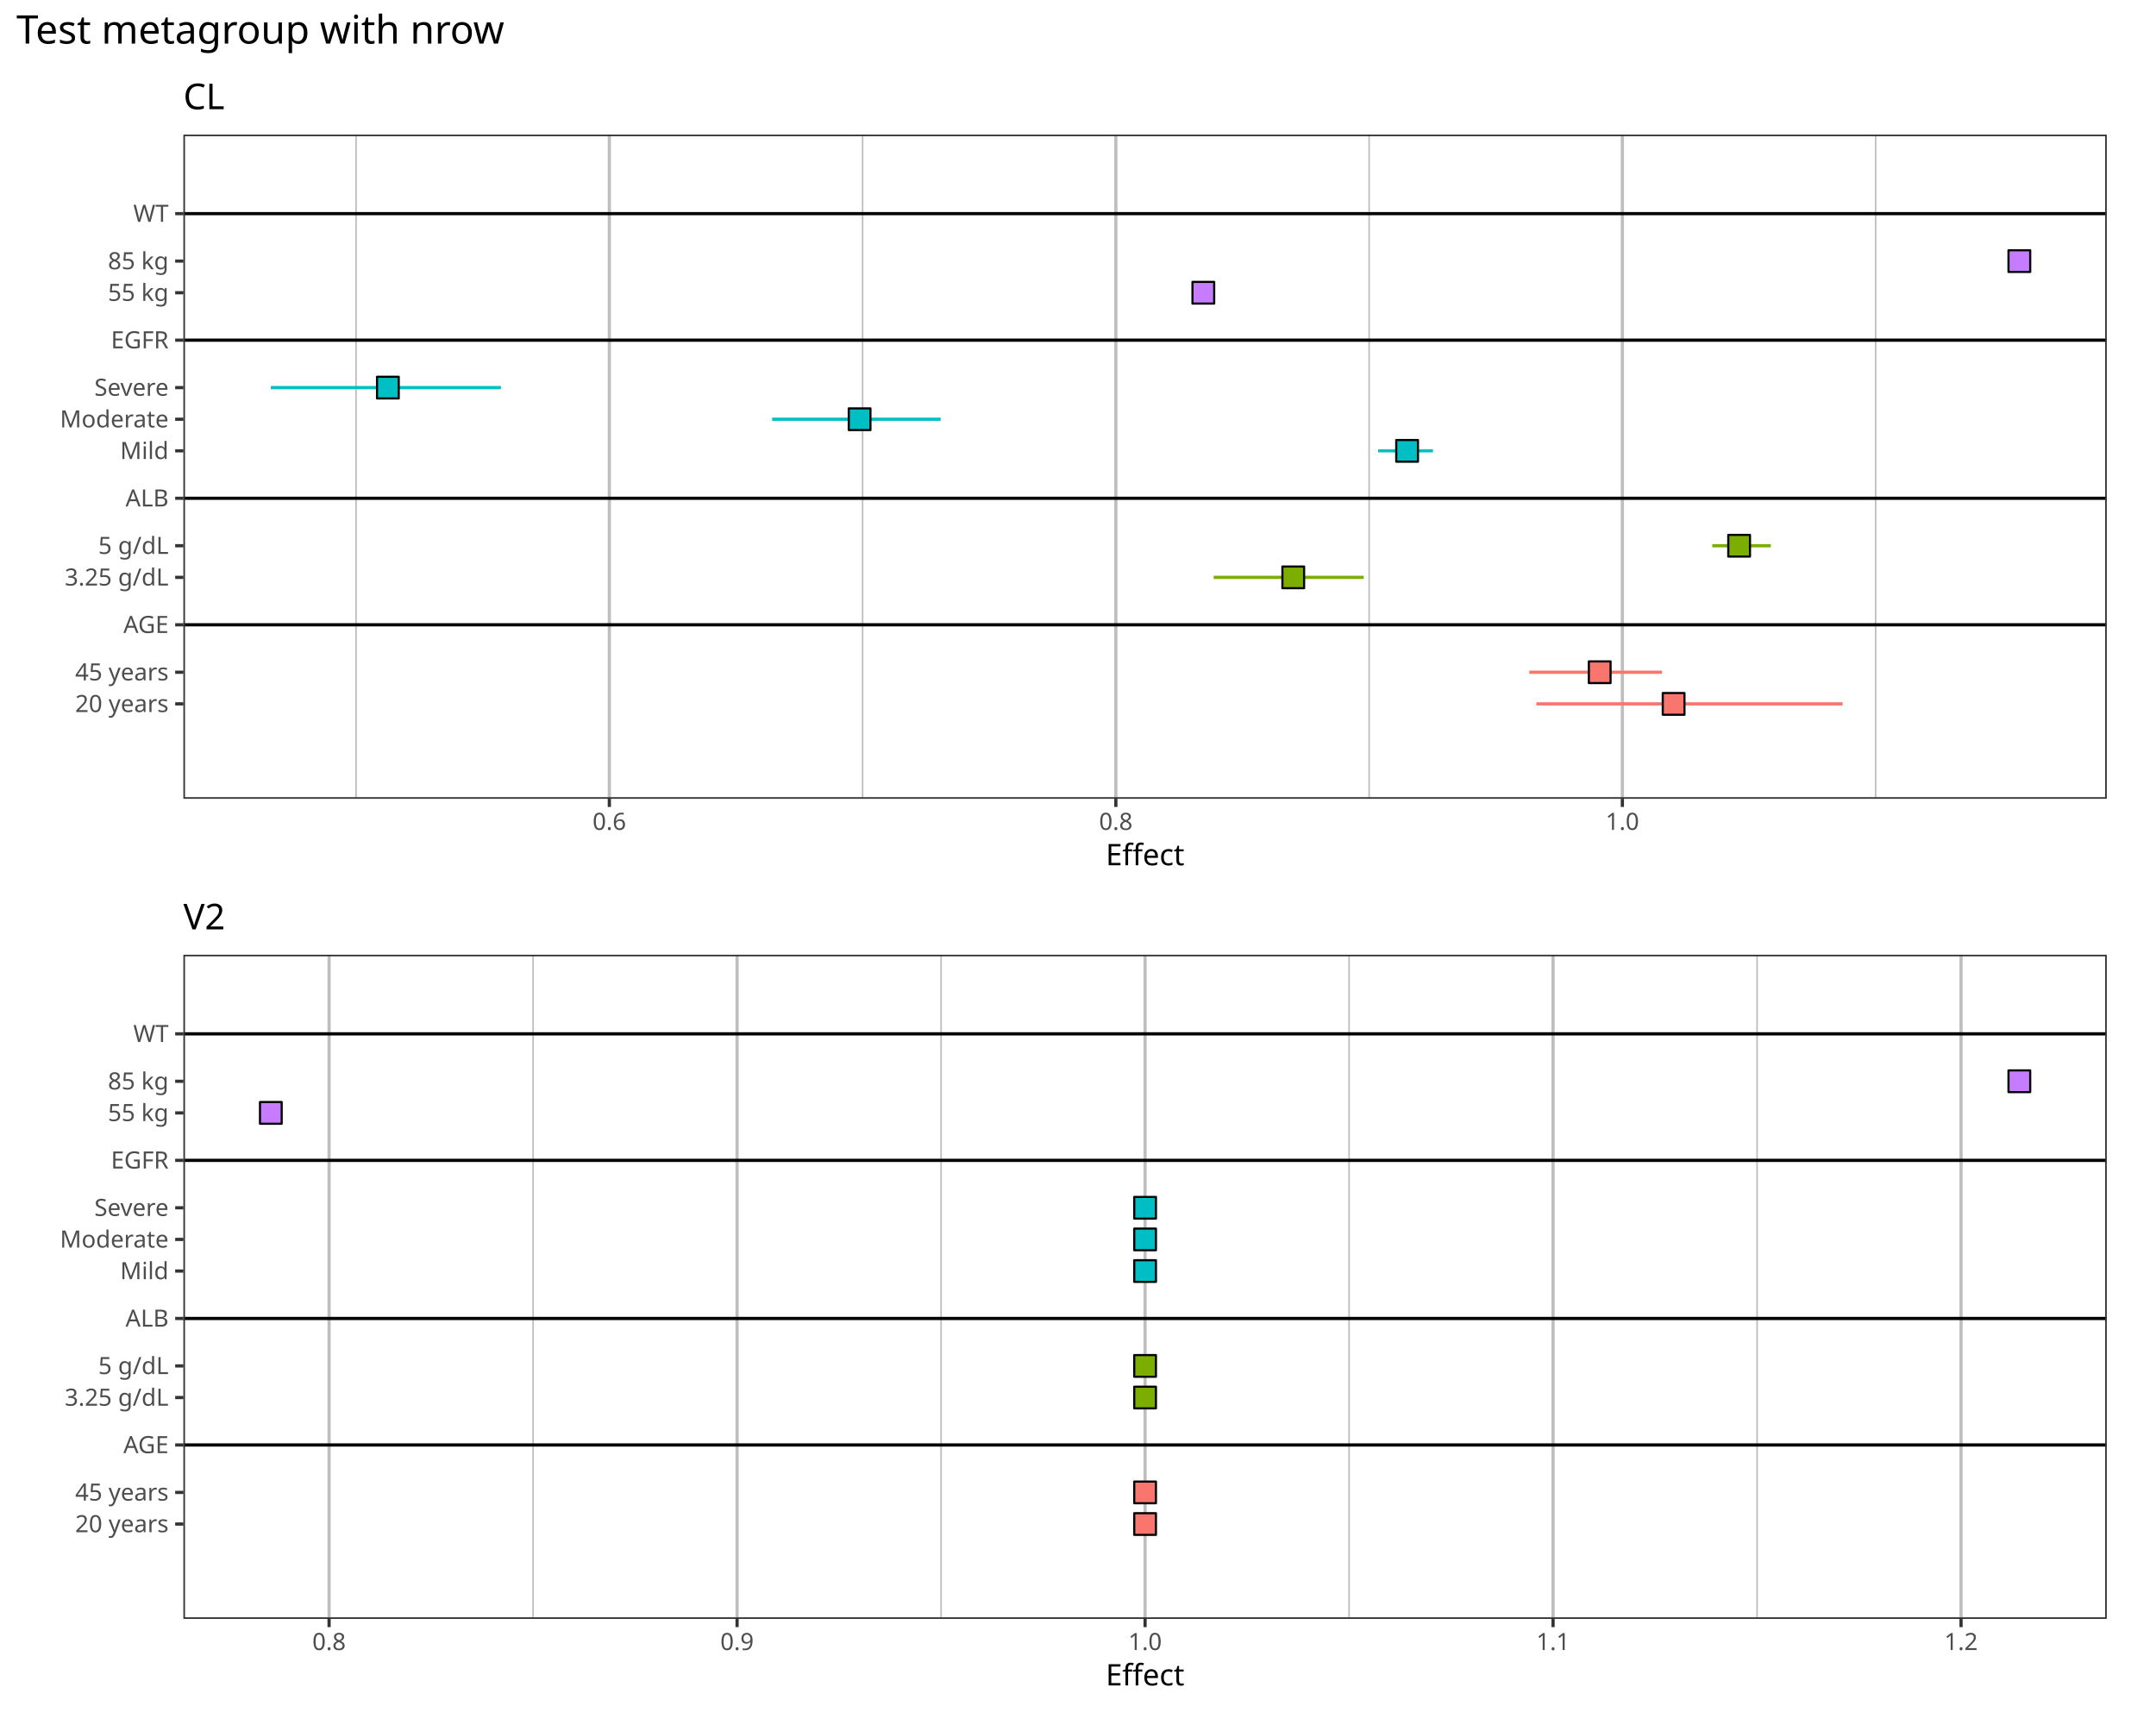
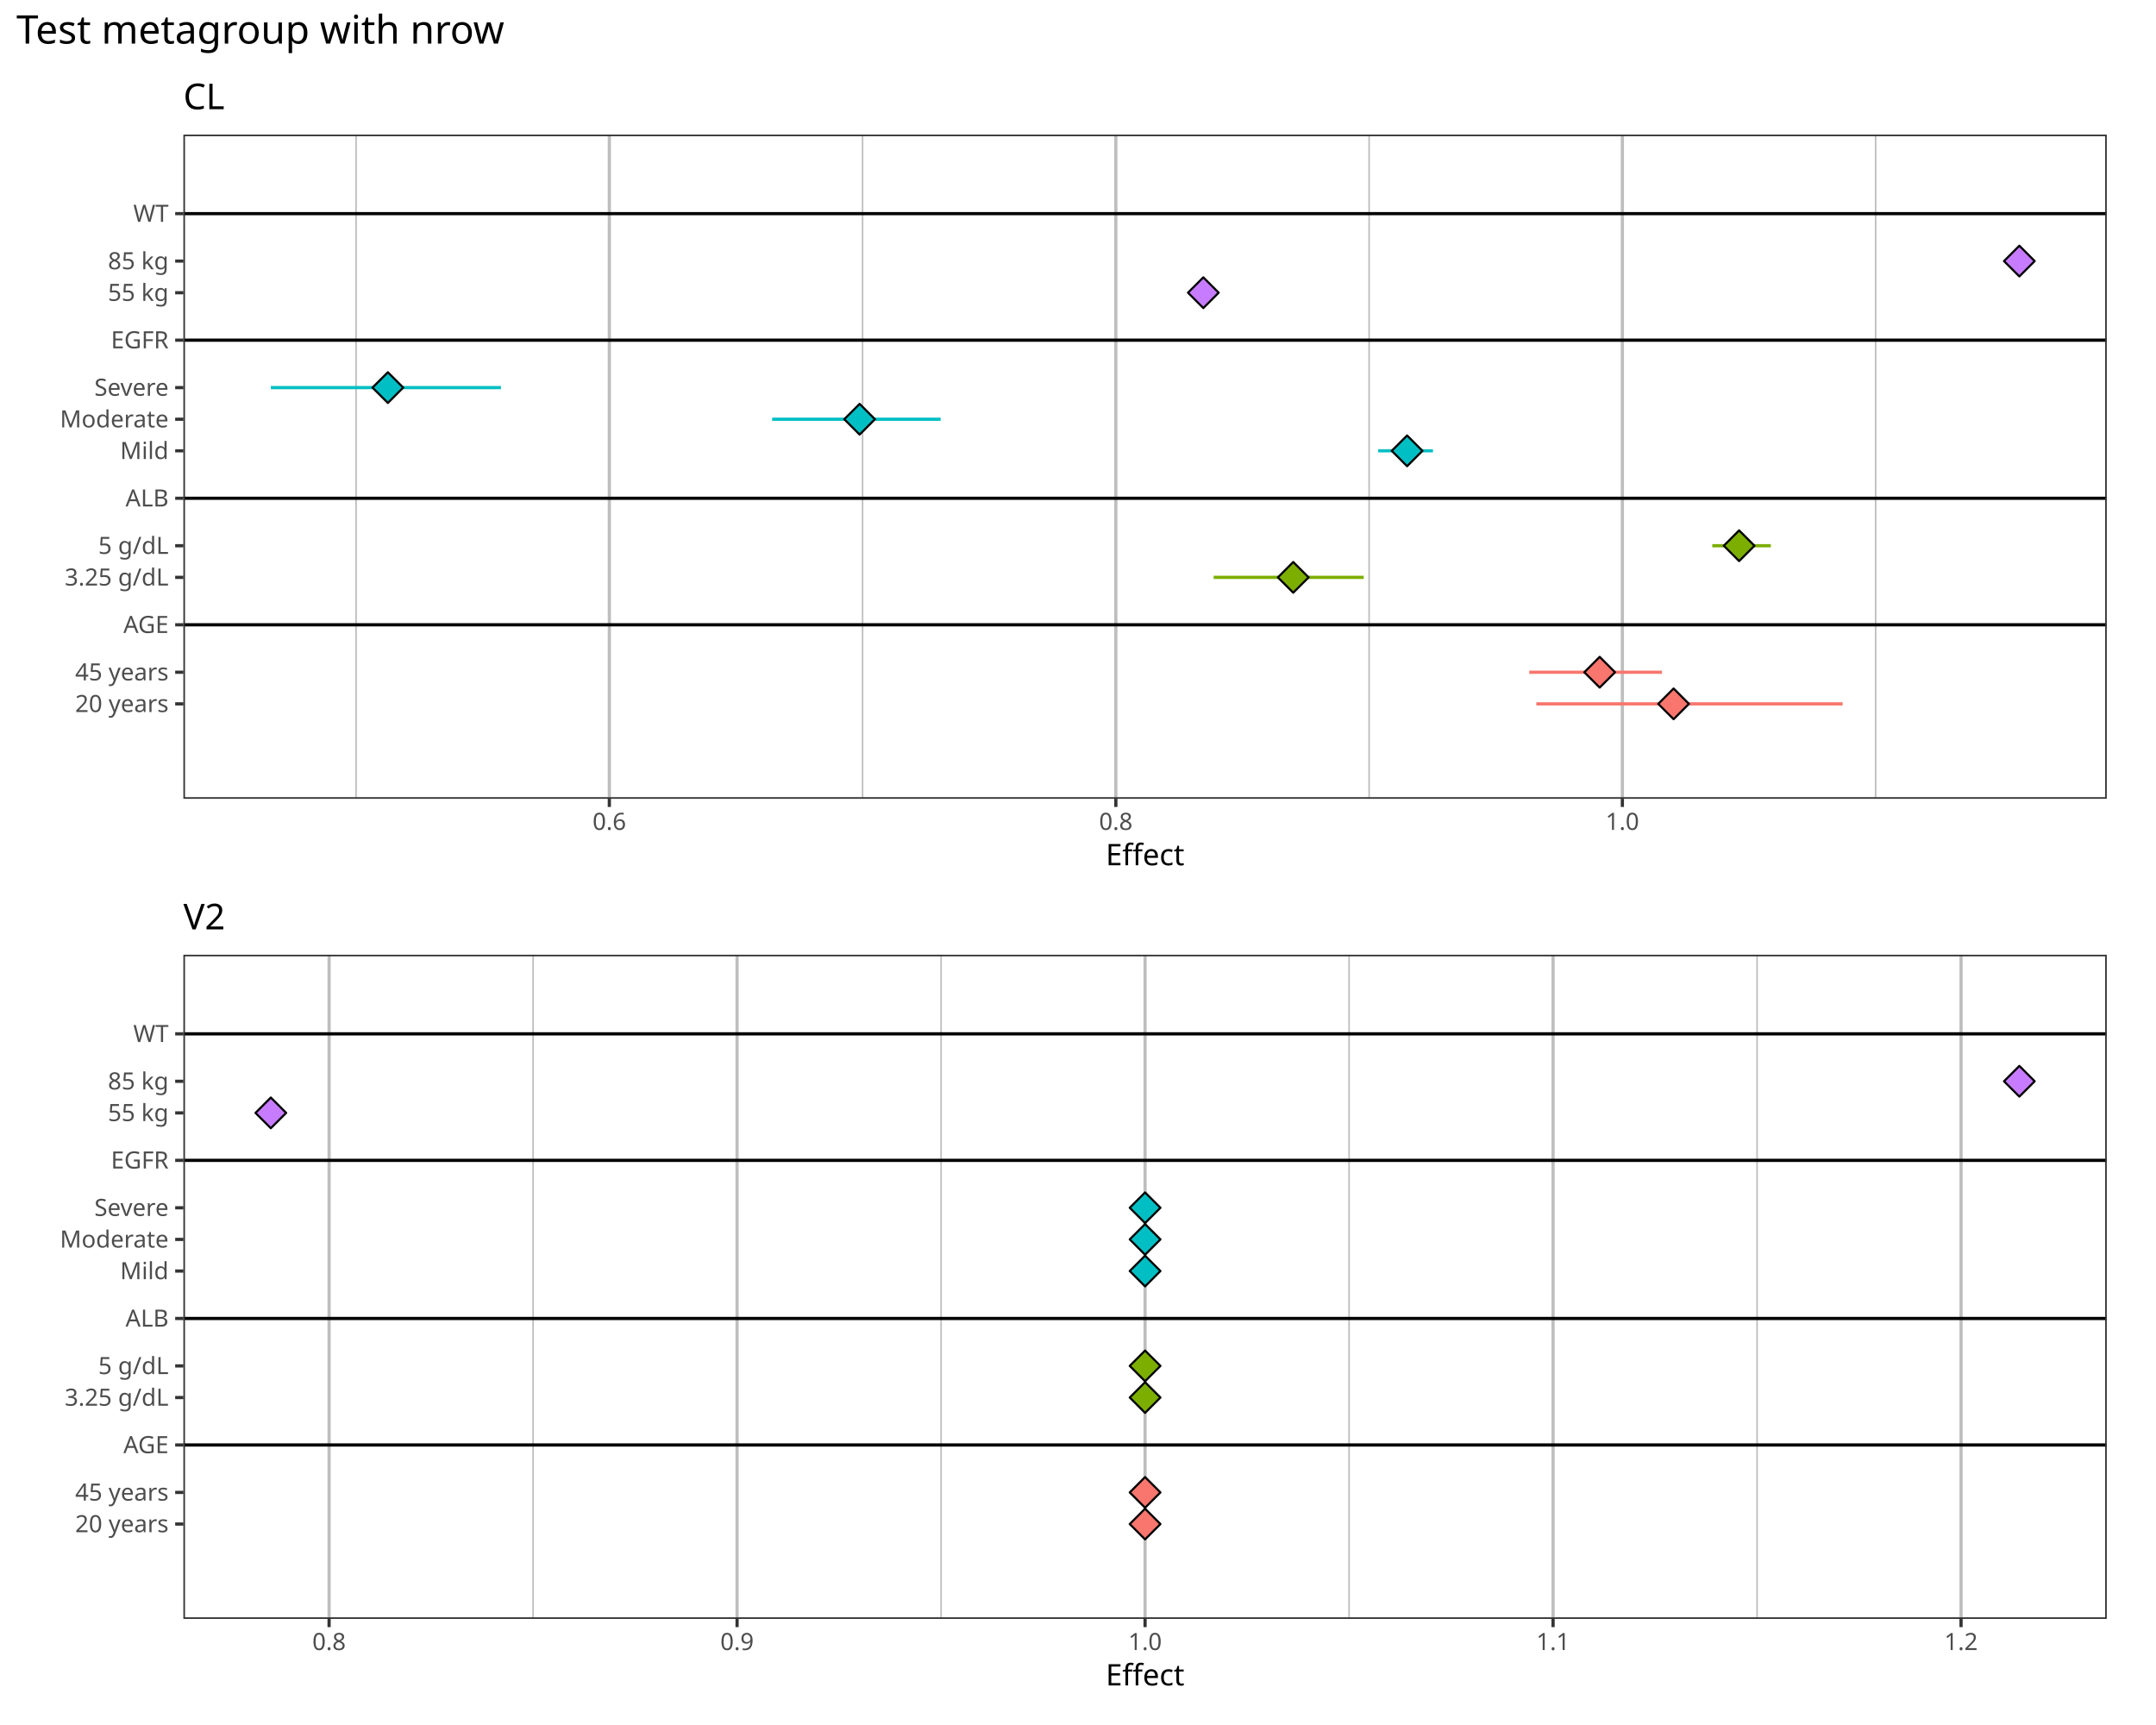
<svg xmlns="http://www.w3.org/2000/svg" class="svglite" data-engine-version="2.0" width="720.00pt" height="576.00pt" viewBox="0 0 720.00 576.00">
  <defs>
    <style type="text/css">
    .svglite line, .svglite polyline, .svglite polygon, .svglite path, .svglite rect, .svglite circle {
      fill: none;
      stroke: #000000;
      stroke-linecap: round;
      stroke-linejoin: round;
      stroke-miterlimit: 10.00;
    }
  </style>
  </defs>
  <rect width="100%" height="100%" style="stroke: none; fill: #FFFFFF;" />
  <defs>
    <clipPath id="cpMC4wMHw3MjAuMDB8MC4wMHw1NzYuMDA=">
      <rect x="0.00" y="0.00" width="720.00" height="576.00" />
    </clipPath>
  </defs>
  <g clip-path="url(#cpMC4wMHw3MjAuMDB8MC4wMHw1NzYuMDA=)">
    <rect x="0.00" y="0.00" width="720.00" height="576.00" style="stroke-width: 1.07; stroke: #FFFFFF; fill: #FFFFFF;" />
  </g>
  <defs>
    <clipPath id="cpNS40OHw3MTQuNTJ8MjIuNzh8Mjk2LjY1">
      <rect x="5.48" y="22.78" width="709.04" height="273.87" />
    </clipPath>
  </defs>
  <g clip-path="url(#cpNS40OHw3MTQuNTJ8MjIuNzh8Mjk2LjY1)">
</g>
  <g clip-path="url(#cpMC4wMHw3MjAuMDB8MC4wMHw1NzYuMDA=)">
</g>
  <g clip-path="url(#cpNS40OHw3MTQuNTJ8MjIuNzh8Mjk2LjY1)">
    <rect x="5.48" y="22.78" width="709.04" height="273.87" style="stroke-width: 1.07; stroke: #FFFFFF; fill: #FFFFFF;" />
  </g>
  <g clip-path="url(#cpMC4wMHw3MjAuMDB8MC4wMHw1NzYuMDA=)">
</g>
  <defs>
    <clipPath id="cpNjEuMjR8NzAzLjU2fDQ0Ljk0fDI2Ni43MQ==">
      <rect x="61.24" y="44.94" width="642.32" height="221.78" />
    </clipPath>
  </defs>
  <g clip-path="url(#cpNjEuMjR8NzAzLjU2fDQ0Ljk0fDI2Ni43MQ==)">
    <rect x="61.24" y="44.94" width="642.32" height="221.78" style="stroke-width: 1.07; stroke: none; fill: #FFFFFF;" />
    <polyline points="118.91,266.71 118.91,44.94 " style="stroke-width: 0.53; stroke: #BEBEBE; stroke-linecap: butt;" />
    <polyline points="288.06,266.71 288.06,44.94 " style="stroke-width: 0.53; stroke: #BEBEBE; stroke-linecap: butt;" />
    <polyline points="457.22,266.71 457.22,44.94 " style="stroke-width: 0.53; stroke: #BEBEBE; stroke-linecap: butt;" />
    <polyline points="626.37,266.71 626.37,44.94 " style="stroke-width: 0.53; stroke: #BEBEBE; stroke-linecap: butt;" />
    <polyline points="203.49,266.71 203.49,44.94 " style="stroke-width: 1.07; stroke: #BEBEBE; stroke-linecap: butt;" />
    <polyline points="372.64,266.71 372.64,44.94 " style="stroke-width: 1.07; stroke: #BEBEBE; stroke-linecap: butt;" />
    <polyline points="541.79,266.71 541.79,44.94 " style="stroke-width: 1.07; stroke: #BEBEBE; stroke-linecap: butt;" />
    <line x1="-303.96" y1="266.71" x2="-303.96" y2="44.94" style="stroke-width: 1.07; stroke-dasharray: 1.42,4.27,5.69,4.27; stroke-linecap: butt;" />
    <polyline points="615.35,235.03 615.35,235.03 " style="stroke-width: 1.07; stroke: #F8766D; stroke-linecap: butt;" />
    <polyline points="615.35,235.03 513.06,235.03 " style="stroke-width: 1.07; stroke: #F8766D; stroke-linecap: butt;" />
    <polyline points="513.06,235.03 513.06,235.03 " style="stroke-width: 1.07; stroke: #F8766D; stroke-linecap: butt;" />
    <polyline points="555.02,224.47 555.02,224.47 " style="stroke-width: 1.07; stroke: #F8766D; stroke-linecap: butt;" />
    <polyline points="555.02,224.47 510.70,224.47 " style="stroke-width: 1.07; stroke: #F8766D; stroke-linecap: butt;" />
    <polyline points="510.70,224.47 510.70,224.47 " style="stroke-width: 1.07; stroke: #F8766D; stroke-linecap: butt;" />
    <polyline points="455.41,192.79 455.41,192.79 " style="stroke-width: 1.07; stroke: #7CAE00; stroke-linecap: butt;" />
    <polyline points="455.41,192.79 405.30,192.79 " style="stroke-width: 1.07; stroke: #7CAE00; stroke-linecap: butt;" />
    <polyline points="405.30,192.79 405.30,192.79 " style="stroke-width: 1.07; stroke: #7CAE00; stroke-linecap: butt;" />
    <polyline points="591.38,182.23 591.38,182.23 " style="stroke-width: 1.07; stroke: #7CAE00; stroke-linecap: butt;" />
    <polyline points="591.38,182.23 571.81,182.23 " style="stroke-width: 1.07; stroke: #7CAE00; stroke-linecap: butt;" />
    <polyline points="571.81,182.23 571.81,182.23 " style="stroke-width: 1.07; stroke: #7CAE00; stroke-linecap: butt;" />
    <polyline points="478.54,150.54 478.54,150.54 " style="stroke-width: 1.07; stroke: #00BFC4; stroke-linecap: butt;" />
    <polyline points="478.54,150.54 460.25,150.54 " style="stroke-width: 1.07; stroke: #00BFC4; stroke-linecap: butt;" />
    <polyline points="460.25,150.54 460.25,150.54 " style="stroke-width: 1.07; stroke: #00BFC4; stroke-linecap: butt;" />
    <polyline points="314.13,139.98 314.13,139.98 " style="stroke-width: 1.07; stroke: #00BFC4; stroke-linecap: butt;" />
    <polyline points="314.13,139.98 257.86,139.98 " style="stroke-width: 1.07; stroke: #00BFC4; stroke-linecap: butt;" />
    <polyline points="257.86,139.98 257.86,139.98 " style="stroke-width: 1.07; stroke: #00BFC4; stroke-linecap: butt;" />
    <polyline points="167.29,129.42 167.29,129.42 " style="stroke-width: 1.07; stroke: #00BFC4; stroke-linecap: butt;" />
    <polyline points="167.29,129.42 90.44,129.42 " style="stroke-width: 1.07; stroke: #00BFC4; stroke-linecap: butt;" />
    <polyline points="90.44,129.42 90.44,129.42 " style="stroke-width: 1.07; stroke: #00BFC4; stroke-linecap: butt;" />
    <polyline points="401.85,97.74 401.85,97.74 " style="stroke-width: 1.07; stroke: #C77CFF; stroke-linecap: butt;" />
    <polyline points="401.85,97.74 401.85,97.74 " style="stroke-width: 1.07; stroke: #C77CFF; stroke-linecap: butt;" />
    <polyline points="401.85,97.74 401.85,97.74 " style="stroke-width: 1.07; stroke: #C77CFF; stroke-linecap: butt;" />
    <polyline points="674.37,87.18 674.37,87.18 " style="stroke-width: 1.07; stroke: #C77CFF; stroke-linecap: butt;" />
    <polyline points="674.37,87.18 674.37,87.18 " style="stroke-width: 1.07; stroke: #C77CFF; stroke-linecap: butt;" />
    <polyline points="674.37,87.18 674.37,87.18 " style="stroke-width: 1.07; stroke: #C77CFF; stroke-linecap: butt;" />
-     <rect x="555.28" y="231.41" width="7.25" height="7.25" style="stroke-width: 0.71; fill: #F8766D;" />
-     <rect x="530.60" y="220.84" width="7.25" height="7.25" style="stroke-width: 0.71; fill: #F8766D;" />
-     <rect x="428.26" y="189.16" width="7.25" height="7.25" style="stroke-width: 0.71; fill: #7CAE00;" />
-     <rect x="577.16" y="178.60" width="7.25" height="7.25" style="stroke-width: 0.71; fill: #7CAE00;" />
-     <rect x="466.28" y="146.92" width="7.25" height="7.25" style="stroke-width: 0.71; fill: #00BFC4;" />
-     <rect x="283.44" y="136.36" width="7.25" height="7.25" style="stroke-width: 0.71; fill: #00BFC4;" />
-     <rect x="125.91" y="125.80" width="7.25" height="7.25" style="stroke-width: 0.71; fill: #00BFC4;" />
-     <rect x="398.23" y="94.12" width="7.25" height="7.25" style="stroke-width: 0.71; fill: #C77CFF;" />
-     <rect x="670.74" y="83.56" width="7.25" height="7.25" style="stroke-width: 0.71; fill: #C77CFF;" />
+     <polygon points="558.90,240.15 564.02,235.03 558.90,229.90 553.77,235.03 " style="stroke-width: 0.71; fill: #F8766D;" />
+     <polygon points="534.22,229.59 539.34,224.47 534.22,219.34 529.09,224.47 " style="stroke-width: 0.71; fill: #F8766D;" />
+     <polygon points="431.88,197.91 437.01,192.79 431.88,187.66 426.76,192.79 " style="stroke-width: 0.71; fill: #7CAE00;" />
+     <polygon points="580.78,187.35 585.91,182.23 580.78,177.10 575.66,182.23 " style="stroke-width: 0.71; fill: #7CAE00;" />
+     <polygon points="469.90,155.67 475.03,150.54 469.90,145.42 464.78,150.54 " style="stroke-width: 0.71; fill: #00BFC4;" />
+     <polygon points="287.07,145.11 292.19,139.98 287.07,134.86 281.94,139.98 " style="stroke-width: 0.71; fill: #00BFC4;" />
+     <polygon points="129.53,134.55 134.65,129.42 129.53,124.30 124.40,129.42 " style="stroke-width: 0.71; fill: #00BFC4;" />
+     <polygon points="401.85,102.86 406.98,97.74 401.85,92.61 396.73,97.74 " style="stroke-width: 0.71; fill: #C77CFF;" />
+     <polygon points="674.37,92.30 679.49,87.18 674.37,82.05 669.24,87.18 " style="stroke-width: 0.71; fill: #C77CFF;" />
    <line x1="61.24" y1="71.34" x2="703.56" y2="71.34" style="stroke-width: 1.07; stroke-linecap: butt;" />
    <line x1="61.24" y1="113.58" x2="703.56" y2="113.58" style="stroke-width: 1.07; stroke-linecap: butt;" />
    <line x1="61.24" y1="166.38" x2="703.56" y2="166.38" style="stroke-width: 1.07; stroke-linecap: butt;" />
    <line x1="61.24" y1="208.63" x2="703.56" y2="208.63" style="stroke-width: 1.07; stroke-linecap: butt;" />
    <rect x="61.24" y="44.94" width="642.32" height="221.78" style="stroke-width: 1.07; stroke: #333333;" />
  </g>
  <g clip-path="url(#cpMC4wMHw3MjAuMDB8MC4wMHw1NzYuMDA=)">
    <text x="56.31" y="74.07" text-anchor="end" style="font-size: 7.94px; fill: #4D4D4D; font-family: sans;" textLength="12.34px" lengthAdjust="spacingAndGlyphs">WT</text>
    <text x="56.31" y="89.91" text-anchor="end" style="font-size: 7.94px; fill: #4D4D4D; font-family: sans;" textLength="19.42px" lengthAdjust="spacingAndGlyphs">85 kg</text>
    <text x="56.31" y="100.47" text-anchor="end" style="font-size: 7.94px; fill: #4D4D4D; font-family: sans;" textLength="19.42px" lengthAdjust="spacingAndGlyphs">55 kg</text>
    <text x="56.31" y="116.31" text-anchor="end" style="font-size: 7.94px; fill: #4D4D4D; font-family: sans;" textLength="22.05px" lengthAdjust="spacingAndGlyphs">EGFR</text>
    <text x="56.31" y="132.15" text-anchor="end" style="font-size: 7.94px; fill: #4D4D4D; font-family: sans;" textLength="25.15px" lengthAdjust="spacingAndGlyphs">Severe</text>
    <text x="56.31" y="142.71" text-anchor="end" style="font-size: 7.94px; fill: #4D4D4D; font-family: sans;" textLength="33.54px" lengthAdjust="spacingAndGlyphs">Moderate</text>
    <text x="56.31" y="153.27" text-anchor="end" style="font-size: 7.94px; fill: #4D4D4D; font-family: sans;" textLength="14.55px" lengthAdjust="spacingAndGlyphs">Mild</text>
    <text x="56.31" y="169.12" text-anchor="end" style="font-size: 7.94px; fill: #4D4D4D; font-family: sans;" textLength="15.01px" lengthAdjust="spacingAndGlyphs">ALB</text>
    <text x="56.31" y="184.96" text-anchor="end" style="font-size: 7.94px; fill: #4D4D4D; font-family: sans;" textLength="22.07px" lengthAdjust="spacingAndGlyphs">5 g/dL</text>
    <text x="56.31" y="195.52" text-anchor="end" style="font-size: 7.94px; fill: #4D4D4D; font-family: sans;" textLength="33.10px" lengthAdjust="spacingAndGlyphs">3.25 g/dL</text>
    <text x="56.31" y="211.36" text-anchor="end" style="font-size: 7.94px; fill: #4D4D4D; font-family: sans;" textLength="16.77px" lengthAdjust="spacingAndGlyphs">AGE</text>
    <text x="56.31" y="227.20" text-anchor="end" style="font-size: 7.94px; fill: #4D4D4D; font-family: sans;" textLength="30.45px" lengthAdjust="spacingAndGlyphs">45 years</text>
    <text x="56.31" y="237.76" text-anchor="end" style="font-size: 7.94px; fill: #4D4D4D; font-family: sans;" textLength="30.45px" lengthAdjust="spacingAndGlyphs">20 years</text>
    <polyline points="58.50,71.34 61.24,71.34 " style="stroke-width: 1.07; stroke: #333333; stroke-linecap: butt;" />
    <polyline points="58.50,87.18 61.24,87.18 " style="stroke-width: 1.07; stroke: #333333; stroke-linecap: butt;" />
    <polyline points="58.50,97.74 61.24,97.74 " style="stroke-width: 1.07; stroke: #333333; stroke-linecap: butt;" />
    <polyline points="58.50,113.58 61.24,113.58 " style="stroke-width: 1.07; stroke: #333333; stroke-linecap: butt;" />
    <polyline points="58.50,129.42 61.24,129.42 " style="stroke-width: 1.07; stroke: #333333; stroke-linecap: butt;" />
    <polyline points="58.50,139.98 61.24,139.98 " style="stroke-width: 1.07; stroke: #333333; stroke-linecap: butt;" />
    <polyline points="58.50,150.54 61.24,150.54 " style="stroke-width: 1.07; stroke: #333333; stroke-linecap: butt;" />
    <polyline points="58.50,166.38 61.24,166.38 " style="stroke-width: 1.07; stroke: #333333; stroke-linecap: butt;" />
    <polyline points="58.50,182.23 61.24,182.23 " style="stroke-width: 1.07; stroke: #333333; stroke-linecap: butt;" />
    <polyline points="58.50,192.79 61.24,192.79 " style="stroke-width: 1.07; stroke: #333333; stroke-linecap: butt;" />
    <polyline points="58.50,208.63 61.24,208.63 " style="stroke-width: 1.07; stroke: #333333; stroke-linecap: butt;" />
    <polyline points="58.50,224.47 61.24,224.47 " style="stroke-width: 1.07; stroke: #333333; stroke-linecap: butt;" />
    <polyline points="58.50,235.03 61.24,235.03 " style="stroke-width: 1.07; stroke: #333333; stroke-linecap: butt;" />
    <polyline points="203.49,269.45 203.49,266.71 " style="stroke-width: 1.07; stroke: #333333; stroke-linecap: butt;" />
    <polyline points="372.64,269.45 372.64,266.71 " style="stroke-width: 1.07; stroke: #333333; stroke-linecap: butt;" />
    <polyline points="541.79,269.45 541.79,266.71 " style="stroke-width: 1.07; stroke: #333333; stroke-linecap: butt;" />
    <text x="203.49" y="277.11" text-anchor="middle" style="font-size: 7.94px; fill: #4D4D4D; font-family: sans;" textLength="11.03px" lengthAdjust="spacingAndGlyphs">0.6</text>
    <text x="372.64" y="277.11" text-anchor="middle" style="font-size: 7.94px; fill: #4D4D4D; font-family: sans;" textLength="11.03px" lengthAdjust="spacingAndGlyphs">0.8</text>
    <text x="541.79" y="277.11" text-anchor="middle" style="font-size: 7.94px; fill: #4D4D4D; font-family: sans;" textLength="11.03px" lengthAdjust="spacingAndGlyphs">1.0</text>
    <text x="382.40" y="288.92" text-anchor="middle" style="font-size: 9.92px; font-family: sans;" textLength="25.37px" lengthAdjust="spacingAndGlyphs">Effect</text>
    <text x="61.24" y="36.46" style="font-size: 11.91px; font-family: sans;" textLength="15.22px" lengthAdjust="spacingAndGlyphs">CL</text>
  </g>
  <defs>
    <clipPath id="cpNS40OHw3MTQuNTJ8Mjk2LjY1fDU3MC41Mg==">
      <rect x="5.48" y="296.65" width="709.04" height="273.87" />
    </clipPath>
  </defs>
  <g clip-path="url(#cpNS40OHw3MTQuNTJ8Mjk2LjY1fDU3MC41Mg==)">
</g>
  <g clip-path="url(#cpMC4wMHw3MjAuMDB8MC4wMHw1NzYuMDA=)">
</g>
  <g clip-path="url(#cpNS40OHw3MTQuNTJ8Mjk2LjY1fDU3MC41Mg==)">
    <rect x="5.48" y="296.65" width="709.04" height="273.87" style="stroke-width: 1.07; stroke: #FFFFFF; fill: #FFFFFF;" />
  </g>
  <g clip-path="url(#cpMC4wMHw3MjAuMDB8MC4wMHw1NzYuMDA=)">
</g>
  <defs>
    <clipPath id="cpNjEuMjR8NzAzLjU2fDMxOC44MHw1NDAuNTg=">
      <rect x="61.24" y="318.80" width="642.32" height="221.78" />
    </clipPath>
  </defs>
  <g clip-path="url(#cpNjEuMjR8NzAzLjU2fDMxOC44MHw1NDAuNTg=)">
    <rect x="61.24" y="318.80" width="642.32" height="221.78" style="stroke-width: 1.07; stroke: none; fill: #FFFFFF;" />
    <polyline points="178.03,540.58 178.03,318.80 " style="stroke-width: 0.53; stroke: #BEBEBE; stroke-linecap: butt;" />
    <polyline points="314.28,540.58 314.28,318.80 " style="stroke-width: 0.53; stroke: #BEBEBE; stroke-linecap: butt;" />
    <polyline points="450.53,540.58 450.53,318.80 " style="stroke-width: 0.53; stroke: #BEBEBE; stroke-linecap: butt;" />
    <polyline points="586.78,540.58 586.78,318.80 " style="stroke-width: 0.53; stroke: #BEBEBE; stroke-linecap: butt;" />
    <polyline points="109.90,540.58 109.90,318.80 " style="stroke-width: 1.07; stroke: #BEBEBE; stroke-linecap: butt;" />
    <polyline points="246.15,540.58 246.15,318.80 " style="stroke-width: 1.07; stroke: #BEBEBE; stroke-linecap: butt;" />
    <polyline points="382.40,540.58 382.40,318.80 " style="stroke-width: 1.07; stroke: #BEBEBE; stroke-linecap: butt;" />
    <polyline points="518.65,540.58 518.65,318.80 " style="stroke-width: 1.07; stroke: #BEBEBE; stroke-linecap: butt;" />
    <polyline points="654.90,540.58 654.90,318.80 " style="stroke-width: 1.07; stroke: #BEBEBE; stroke-linecap: butt;" />
    <line x1="-980.09" y1="540.58" x2="-980.09" y2="318.80" style="stroke-width: 1.07; stroke-dasharray: 1.42,4.27,5.69,4.27; stroke-linecap: butt;" />
    <polyline points="382.40,508.90 382.40,508.90 " style="stroke-width: 1.07; stroke: #F8766D; stroke-linecap: butt;" />
    <polyline points="382.40,508.90 382.40,508.90 " style="stroke-width: 1.07; stroke: #F8766D; stroke-linecap: butt;" />
    <polyline points="382.40,508.90 382.40,508.90 " style="stroke-width: 1.07; stroke: #F8766D; stroke-linecap: butt;" />
    <polyline points="382.40,498.34 382.40,498.34 " style="stroke-width: 1.07; stroke: #F8766D; stroke-linecap: butt;" />
    <polyline points="382.40,498.34 382.40,498.34 " style="stroke-width: 1.07; stroke: #F8766D; stroke-linecap: butt;" />
    <polyline points="382.40,498.34 382.40,498.34 " style="stroke-width: 1.07; stroke: #F8766D; stroke-linecap: butt;" />
    <polyline points="382.40,466.65 382.40,466.65 " style="stroke-width: 1.07; stroke: #7CAE00; stroke-linecap: butt;" />
    <polyline points="382.40,466.65 382.40,466.65 " style="stroke-width: 1.07; stroke: #7CAE00; stroke-linecap: butt;" />
    <polyline points="382.40,466.65 382.40,466.65 " style="stroke-width: 1.07; stroke: #7CAE00; stroke-linecap: butt;" />
    <polyline points="382.40,456.09 382.40,456.09 " style="stroke-width: 1.07; stroke: #7CAE00; stroke-linecap: butt;" />
    <polyline points="382.40,456.09 382.40,456.09 " style="stroke-width: 1.07; stroke: #7CAE00; stroke-linecap: butt;" />
    <polyline points="382.40,456.09 382.40,456.09 " style="stroke-width: 1.07; stroke: #7CAE00; stroke-linecap: butt;" />
    <polyline points="382.40,424.41 382.40,424.41 " style="stroke-width: 1.07; stroke: #00BFC4; stroke-linecap: butt;" />
    <polyline points="382.40,424.41 382.40,424.41 " style="stroke-width: 1.07; stroke: #00BFC4; stroke-linecap: butt;" />
    <polyline points="382.40,424.41 382.40,424.41 " style="stroke-width: 1.07; stroke: #00BFC4; stroke-linecap: butt;" />
    <polyline points="382.40,413.85 382.40,413.85 " style="stroke-width: 1.07; stroke: #00BFC4; stroke-linecap: butt;" />
    <polyline points="382.40,413.85 382.40,413.85 " style="stroke-width: 1.07; stroke: #00BFC4; stroke-linecap: butt;" />
    <polyline points="382.40,413.85 382.40,413.85 " style="stroke-width: 1.07; stroke: #00BFC4; stroke-linecap: butt;" />
    <polyline points="382.40,403.29 382.40,403.29 " style="stroke-width: 1.07; stroke: #00BFC4; stroke-linecap: butt;" />
    <polyline points="382.40,403.29 382.40,403.29 " style="stroke-width: 1.07; stroke: #00BFC4; stroke-linecap: butt;" />
    <polyline points="382.40,403.29 382.40,403.29 " style="stroke-width: 1.07; stroke: #00BFC4; stroke-linecap: butt;" />
    <polyline points="90.44,371.61 90.44,371.61 " style="stroke-width: 1.07; stroke: #C77CFF; stroke-linecap: butt;" />
    <polyline points="90.44,371.61 90.44,371.61 " style="stroke-width: 1.07; stroke: #C77CFF; stroke-linecap: butt;" />
    <polyline points="90.44,371.61 90.44,371.61 " style="stroke-width: 1.07; stroke: #C77CFF; stroke-linecap: butt;" />
    <polyline points="674.37,361.05 674.37,361.05 " style="stroke-width: 1.07; stroke: #C77CFF; stroke-linecap: butt;" />
    <polyline points="674.37,361.05 674.37,361.05 " style="stroke-width: 1.07; stroke: #C77CFF; stroke-linecap: butt;" />
    <polyline points="674.37,361.05 674.37,361.05 " style="stroke-width: 1.07; stroke: #C77CFF; stroke-linecap: butt;" />
-     <rect x="378.78" y="505.27" width="7.25" height="7.25" style="stroke-width: 0.71; fill: #F8766D;" />
-     <rect x="378.78" y="494.71" width="7.25" height="7.25" style="stroke-width: 0.71; fill: #F8766D;" />
-     <rect x="378.78" y="463.03" width="7.25" height="7.25" style="stroke-width: 0.71; fill: #7CAE00;" />
-     <rect x="378.78" y="452.47" width="7.25" height="7.25" style="stroke-width: 0.71; fill: #7CAE00;" />
-     <rect x="378.78" y="420.79" width="7.25" height="7.25" style="stroke-width: 0.71; fill: #00BFC4;" />
-     <rect x="378.78" y="410.23" width="7.25" height="7.25" style="stroke-width: 0.71; fill: #00BFC4;" />
-     <rect x="378.78" y="399.67" width="7.25" height="7.25" style="stroke-width: 0.71; fill: #00BFC4;" />
-     <rect x="86.82" y="367.98" width="7.25" height="7.25" style="stroke-width: 0.71; fill: #C77CFF;" />
-     <rect x="670.74" y="357.42" width="7.25" height="7.25" style="stroke-width: 0.71; fill: #C77CFF;" />
+     <polygon points="382.40,514.02 387.53,508.90 382.40,503.77 377.28,508.90 " style="stroke-width: 0.71; fill: #F8766D;" />
+     <polygon points="382.40,503.46 387.53,498.34 382.40,493.21 377.28,498.34 " style="stroke-width: 0.71; fill: #F8766D;" />
+     <polygon points="382.40,471.78 387.53,466.65 382.40,461.53 377.28,466.65 " style="stroke-width: 0.71; fill: #7CAE00;" />
+     <polygon points="382.40,461.22 387.53,456.09 382.40,450.97 377.28,456.09 " style="stroke-width: 0.71; fill: #7CAE00;" />
+     <polygon points="382.40,429.54 387.53,424.41 382.40,419.29 377.28,424.41 " style="stroke-width: 0.71; fill: #00BFC4;" />
+     <polygon points="382.40,418.98 387.53,413.85 382.40,408.73 377.28,413.85 " style="stroke-width: 0.71; fill: #00BFC4;" />
+     <polygon points="382.40,408.41 387.53,403.29 382.40,398.17 377.28,403.29 " style="stroke-width: 0.71; fill: #00BFC4;" />
+     <polygon points="90.44,376.73 95.56,371.61 90.44,366.48 85.32,371.61 " style="stroke-width: 0.71; fill: #C77CFF;" />
+     <polygon points="674.37,366.17 679.49,361.05 674.37,355.92 669.24,361.05 " style="stroke-width: 0.71; fill: #C77CFF;" />
    <line x1="61.24" y1="345.21" x2="703.56" y2="345.21" style="stroke-width: 1.07; stroke-linecap: butt;" />
    <line x1="61.24" y1="387.45" x2="703.56" y2="387.45" style="stroke-width: 1.07; stroke-linecap: butt;" />
    <line x1="61.24" y1="440.25" x2="703.56" y2="440.25" style="stroke-width: 1.07; stroke-linecap: butt;" />
    <line x1="61.24" y1="482.50" x2="703.56" y2="482.50" style="stroke-width: 1.07; stroke-linecap: butt;" />
    <rect x="61.24" y="318.80" width="642.32" height="221.78" style="stroke-width: 1.07; stroke: #333333;" />
  </g>
  <g clip-path="url(#cpMC4wMHw3MjAuMDB8MC4wMHw1NzYuMDA=)">
    <text x="56.31" y="347.94" text-anchor="end" style="font-size: 7.94px; fill: #4D4D4D; font-family: sans;" textLength="12.34px" lengthAdjust="spacingAndGlyphs">WT</text>
    <text x="56.31" y="363.78" text-anchor="end" style="font-size: 7.94px; fill: #4D4D4D; font-family: sans;" textLength="19.42px" lengthAdjust="spacingAndGlyphs">85 kg</text>
    <text x="56.31" y="374.34" text-anchor="end" style="font-size: 7.94px; fill: #4D4D4D; font-family: sans;" textLength="19.42px" lengthAdjust="spacingAndGlyphs">55 kg</text>
    <text x="56.31" y="390.18" text-anchor="end" style="font-size: 7.94px; fill: #4D4D4D; font-family: sans;" textLength="22.05px" lengthAdjust="spacingAndGlyphs">EGFR</text>
    <text x="56.31" y="406.02" text-anchor="end" style="font-size: 7.94px; fill: #4D4D4D; font-family: sans;" textLength="25.15px" lengthAdjust="spacingAndGlyphs">Severe</text>
    <text x="56.31" y="416.58" text-anchor="end" style="font-size: 7.94px; fill: #4D4D4D; font-family: sans;" textLength="33.54px" lengthAdjust="spacingAndGlyphs">Moderate</text>
    <text x="56.31" y="427.14" text-anchor="end" style="font-size: 7.94px; fill: #4D4D4D; font-family: sans;" textLength="14.55px" lengthAdjust="spacingAndGlyphs">Mild</text>
    <text x="56.31" y="442.98" text-anchor="end" style="font-size: 7.94px; fill: #4D4D4D; font-family: sans;" textLength="15.01px" lengthAdjust="spacingAndGlyphs">ALB</text>
    <text x="56.31" y="458.83" text-anchor="end" style="font-size: 7.94px; fill: #4D4D4D; font-family: sans;" textLength="22.07px" lengthAdjust="spacingAndGlyphs">5 g/dL</text>
    <text x="56.31" y="469.39" text-anchor="end" style="font-size: 7.94px; fill: #4D4D4D; font-family: sans;" textLength="33.10px" lengthAdjust="spacingAndGlyphs">3.25 g/dL</text>
    <text x="56.31" y="485.23" text-anchor="end" style="font-size: 7.94px; fill: #4D4D4D; font-family: sans;" textLength="16.77px" lengthAdjust="spacingAndGlyphs">AGE</text>
    <text x="56.31" y="501.07" text-anchor="end" style="font-size: 7.94px; fill: #4D4D4D; font-family: sans;" textLength="30.45px" lengthAdjust="spacingAndGlyphs">45 years</text>
    <text x="56.31" y="511.63" text-anchor="end" style="font-size: 7.94px; fill: #4D4D4D; font-family: sans;" textLength="30.45px" lengthAdjust="spacingAndGlyphs">20 years</text>
    <polyline points="58.50,345.21 61.24,345.21 " style="stroke-width: 1.07; stroke: #333333; stroke-linecap: butt;" />
    <polyline points="58.50,361.05 61.24,361.05 " style="stroke-width: 1.07; stroke: #333333; stroke-linecap: butt;" />
    <polyline points="58.50,371.61 61.24,371.61 " style="stroke-width: 1.07; stroke: #333333; stroke-linecap: butt;" />
    <polyline points="58.50,387.45 61.24,387.45 " style="stroke-width: 1.07; stroke: #333333; stroke-linecap: butt;" />
    <polyline points="58.50,403.29 61.24,403.29 " style="stroke-width: 1.07; stroke: #333333; stroke-linecap: butt;" />
    <polyline points="58.50,413.85 61.24,413.85 " style="stroke-width: 1.07; stroke: #333333; stroke-linecap: butt;" />
    <polyline points="58.50,424.41 61.24,424.41 " style="stroke-width: 1.07; stroke: #333333; stroke-linecap: butt;" />
    <polyline points="58.50,440.25 61.24,440.25 " style="stroke-width: 1.07; stroke: #333333; stroke-linecap: butt;" />
    <polyline points="58.50,456.09 61.24,456.09 " style="stroke-width: 1.07; stroke: #333333; stroke-linecap: butt;" />
    <polyline points="58.50,466.65 61.24,466.65 " style="stroke-width: 1.07; stroke: #333333; stroke-linecap: butt;" />
    <polyline points="58.50,482.50 61.24,482.50 " style="stroke-width: 1.07; stroke: #333333; stroke-linecap: butt;" />
    <polyline points="58.50,498.34 61.24,498.34 " style="stroke-width: 1.07; stroke: #333333; stroke-linecap: butt;" />
    <polyline points="58.50,508.90 61.24,508.90 " style="stroke-width: 1.07; stroke: #333333; stroke-linecap: butt;" />
    <polyline points="109.90,543.32 109.90,540.58 " style="stroke-width: 1.07; stroke: #333333; stroke-linecap: butt;" />
    <polyline points="246.15,543.32 246.15,540.58 " style="stroke-width: 1.07; stroke: #333333; stroke-linecap: butt;" />
    <polyline points="382.40,543.32 382.40,540.58 " style="stroke-width: 1.07; stroke: #333333; stroke-linecap: butt;" />
    <polyline points="518.65,543.32 518.65,540.58 " style="stroke-width: 1.07; stroke: #333333; stroke-linecap: butt;" />
    <polyline points="654.90,543.32 654.90,540.58 " style="stroke-width: 1.07; stroke: #333333; stroke-linecap: butt;" />
    <text x="109.90" y="550.97" text-anchor="middle" style="font-size: 7.94px; fill: #4D4D4D; font-family: sans;" textLength="11.03px" lengthAdjust="spacingAndGlyphs">0.8</text>
    <text x="246.15" y="550.97" text-anchor="middle" style="font-size: 7.94px; fill: #4D4D4D; font-family: sans;" textLength="11.03px" lengthAdjust="spacingAndGlyphs">0.9</text>
    <text x="382.40" y="550.97" text-anchor="middle" style="font-size: 7.94px; fill: #4D4D4D; font-family: sans;" textLength="11.03px" lengthAdjust="spacingAndGlyphs">1.0</text>
    <text x="518.65" y="550.97" text-anchor="middle" style="font-size: 7.94px; fill: #4D4D4D; font-family: sans;" textLength="11.03px" lengthAdjust="spacingAndGlyphs">1.1</text>
    <text x="654.90" y="550.97" text-anchor="middle" style="font-size: 7.94px; fill: #4D4D4D; font-family: sans;" textLength="11.03px" lengthAdjust="spacingAndGlyphs">1.2</text>
    <text x="382.40" y="562.79" text-anchor="middle" style="font-size: 9.92px; font-family: sans;" textLength="25.37px" lengthAdjust="spacingAndGlyphs">Effect</text>
    <text x="61.24" y="310.32" style="font-size: 11.91px; font-family: sans;" textLength="14.57px" lengthAdjust="spacingAndGlyphs">V2</text>
    <text x="5.48" y="14.56" style="font-size: 13.20px; font-family: sans;" textLength="151.88px" lengthAdjust="spacingAndGlyphs">Test metagroup with nrow</text>
  </g>
</svg>
